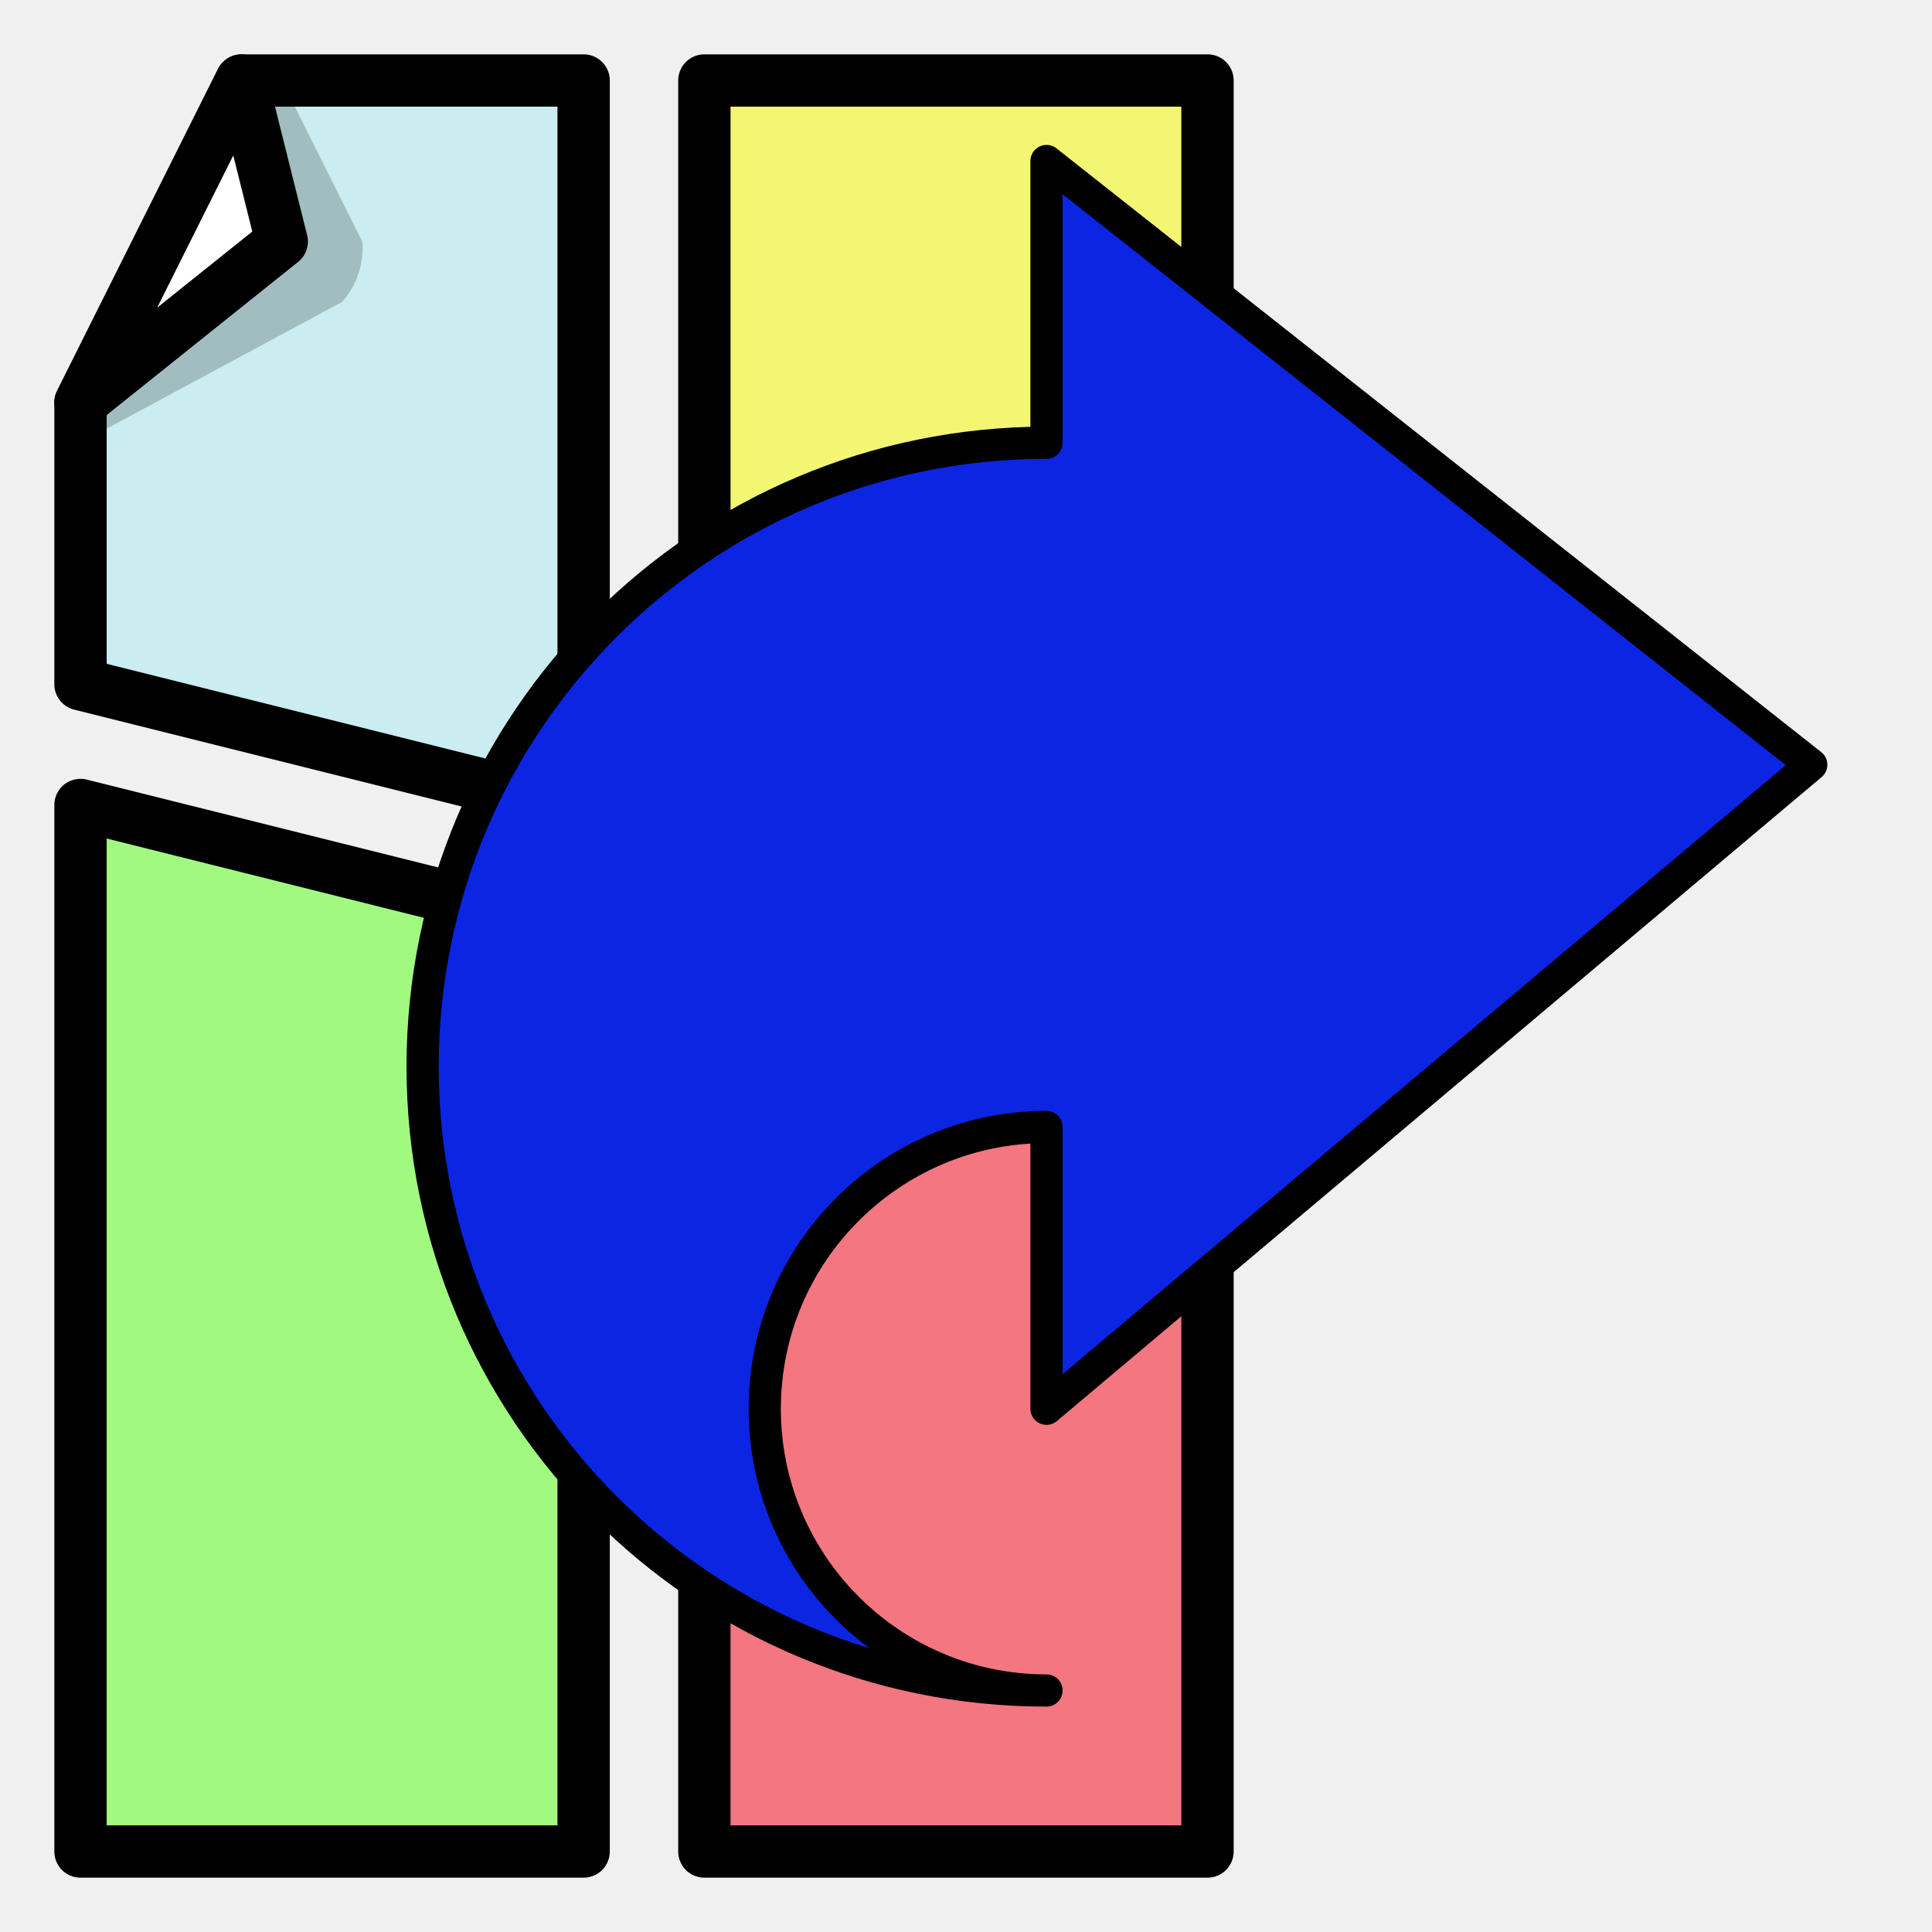
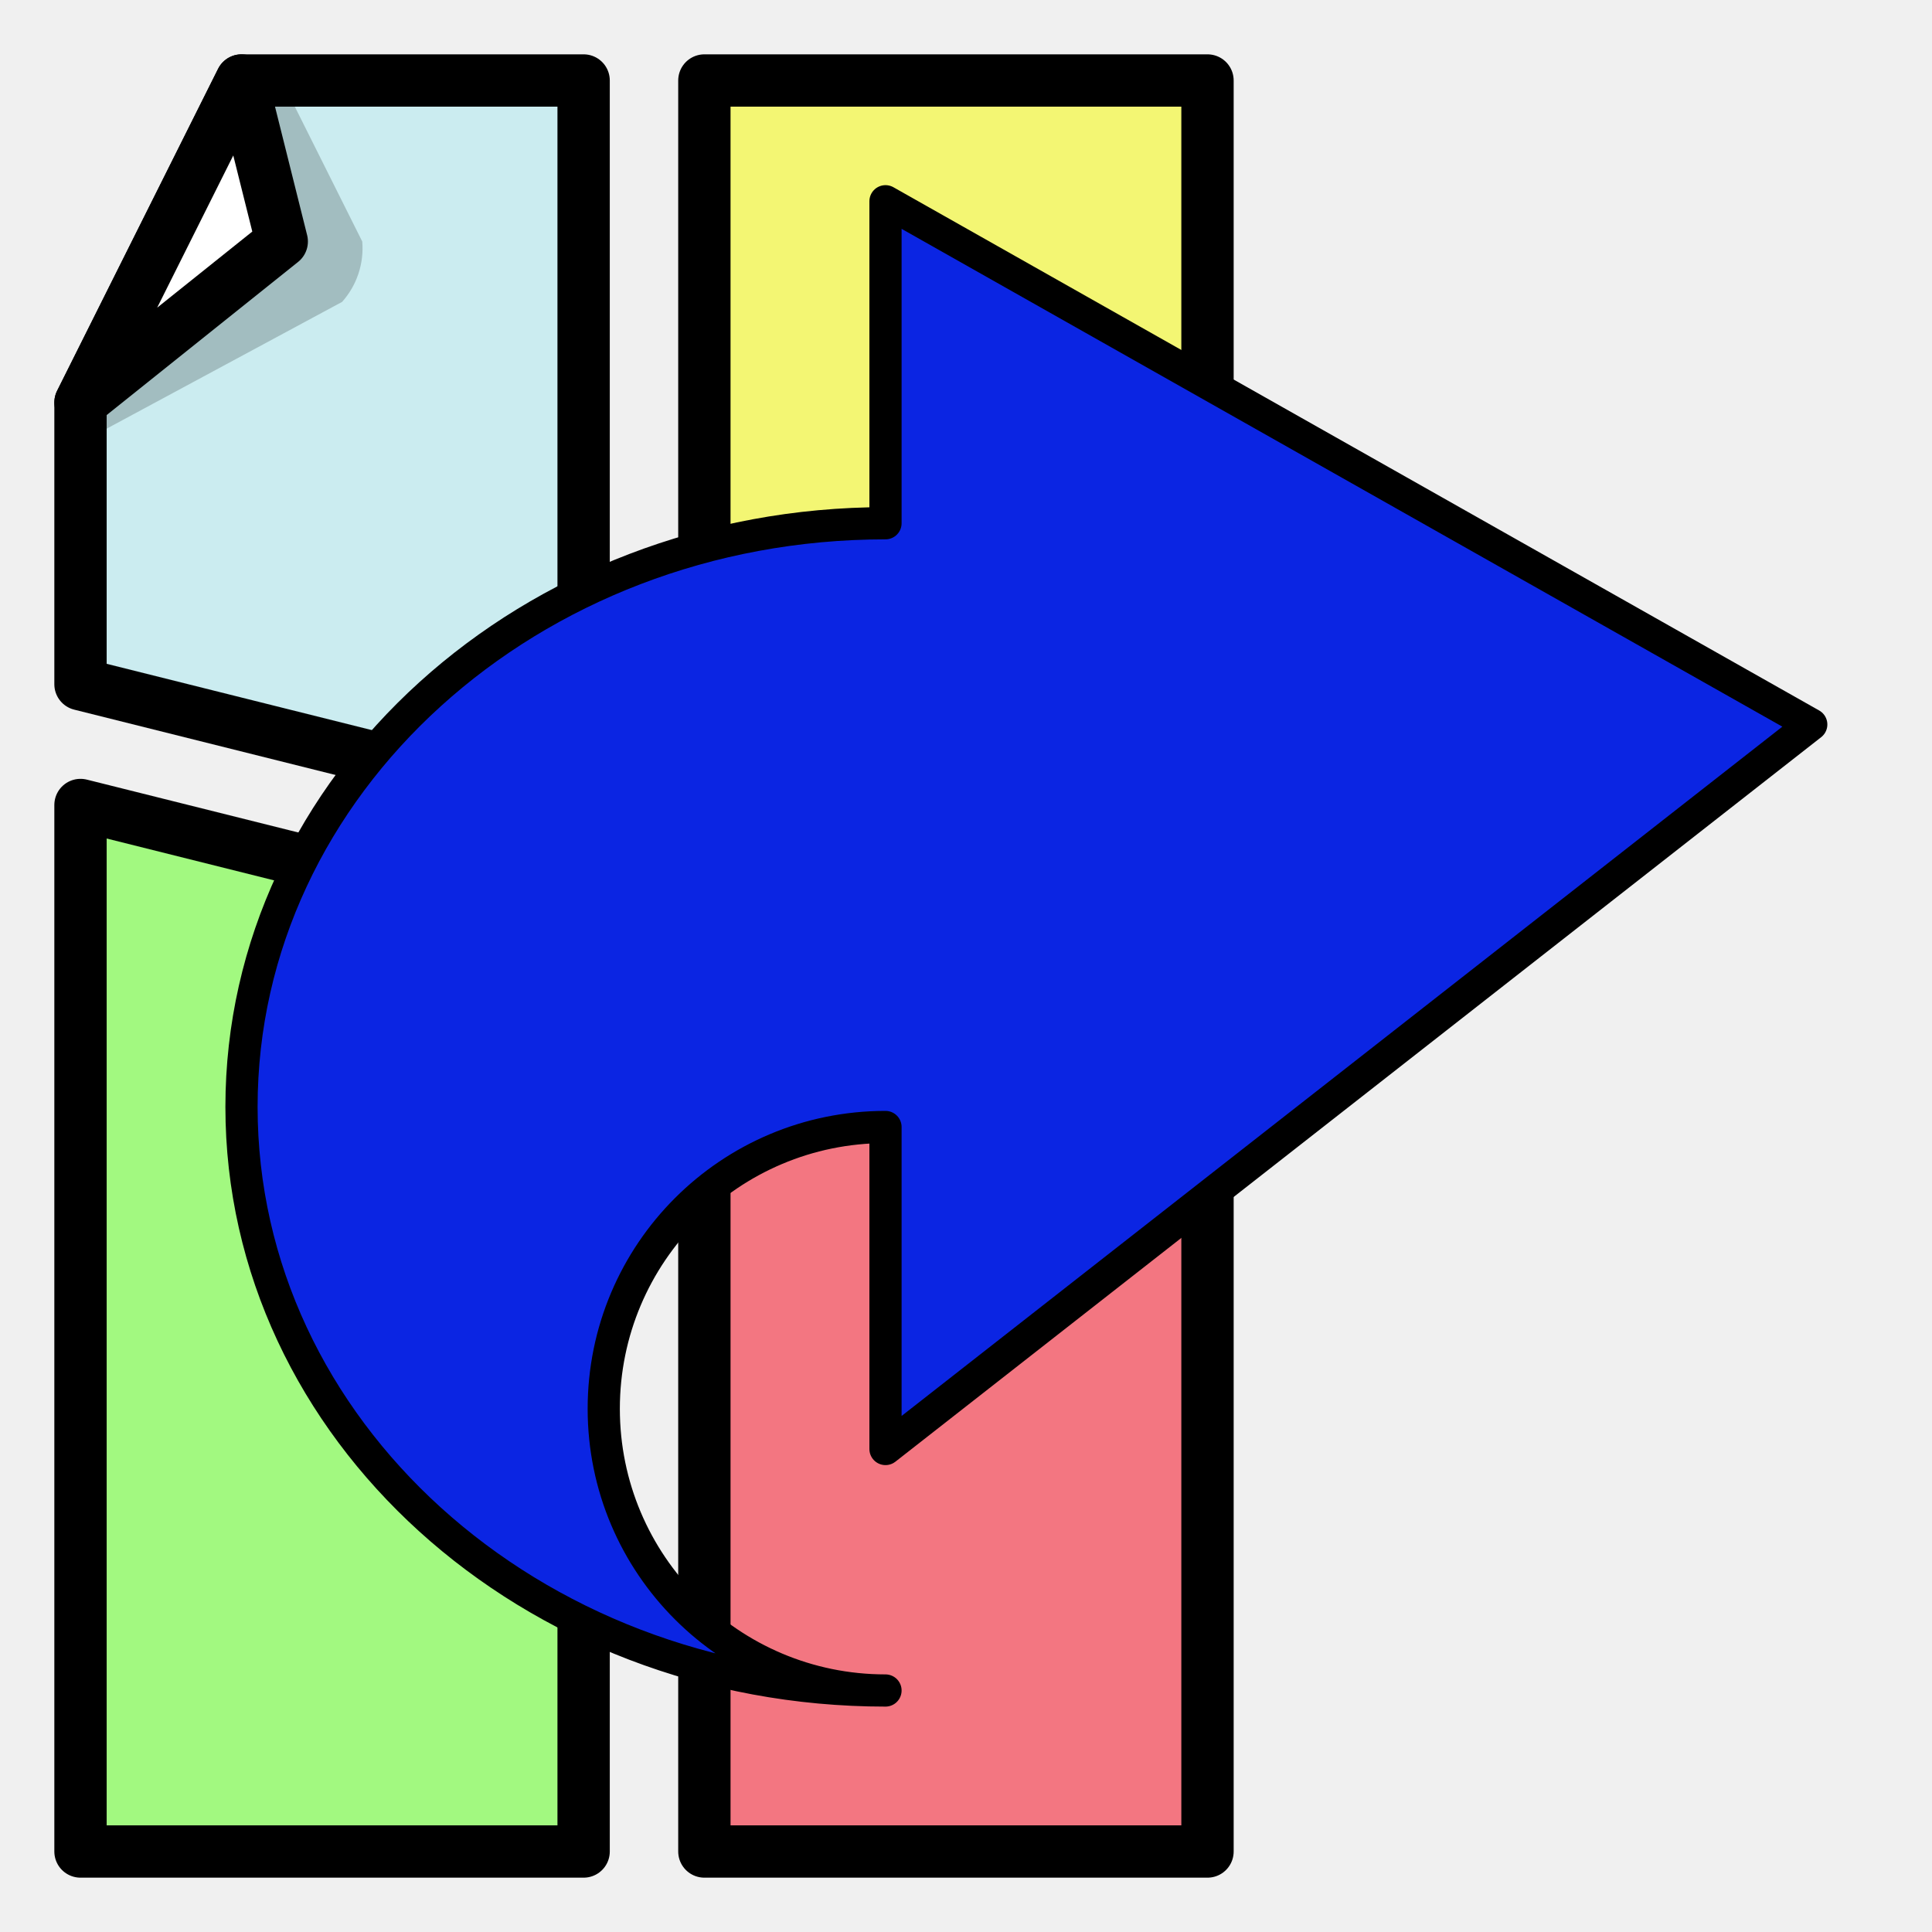
<svg xmlns="http://www.w3.org/2000/svg" width="48" height="48" viewBox="0 0 48 48">
  <path d="M 0 0            H 48            V 48            H 0            Z            " fill="none" />
  <path d="M 2 10            L 6 2            H 14.5            V 20.125            L 2 17            Z            " stroke="black" stroke-width="1.3" stroke-linejoin="round" fill="#CBECF0" />
  <path d="M 2 11            L 8.5 7.5            A 2 2 0 0 0 9 6            L 7 2            Z            " fill="black" fill-opacity="0.2" />
  <path d="M 2 10            L 7 6            L 6 2            Z            " stroke="black" stroke-width="1.3" stroke-linejoin="round" fill="white" />
  <path d="M 17.5 2            H 30            V 24            L 17.5 20.875            Z            " stroke="black" stroke-width="1.3" stroke-linejoin="round" fill="#F3F673" />
  <path d="M 2 20            L 14.5 23.125            V 46            H 2            Z            " stroke="black" stroke-width="1.3" stroke-linejoin="round" fill="#A2F980" />
  <path d="M 17.5 23.875            L 30 27            V 46            H 17.5            Z            " stroke="black" stroke-width="1.3" stroke-linejoin="round" fill="#F37681" />
-   <path d="M 26 4            L 45 19            L 26 35            V 28            A 7 7 0 0 0 26 42            A 15.5 15.5 0 0 1 26 11            Z            " stroke="black" stroke-width="0.8" stroke-linejoin="round" fill="#0B25E3" />
+   <path d="M 22 5            L 45 18            L 22 36            V 28            A 7 7 0 0 0 22 42            A 16 14.5 0 0 1 22 13            Z            " stroke="black" stroke-width="0.8" stroke-linejoin="round" fill="#0B25E3" />
</svg>
